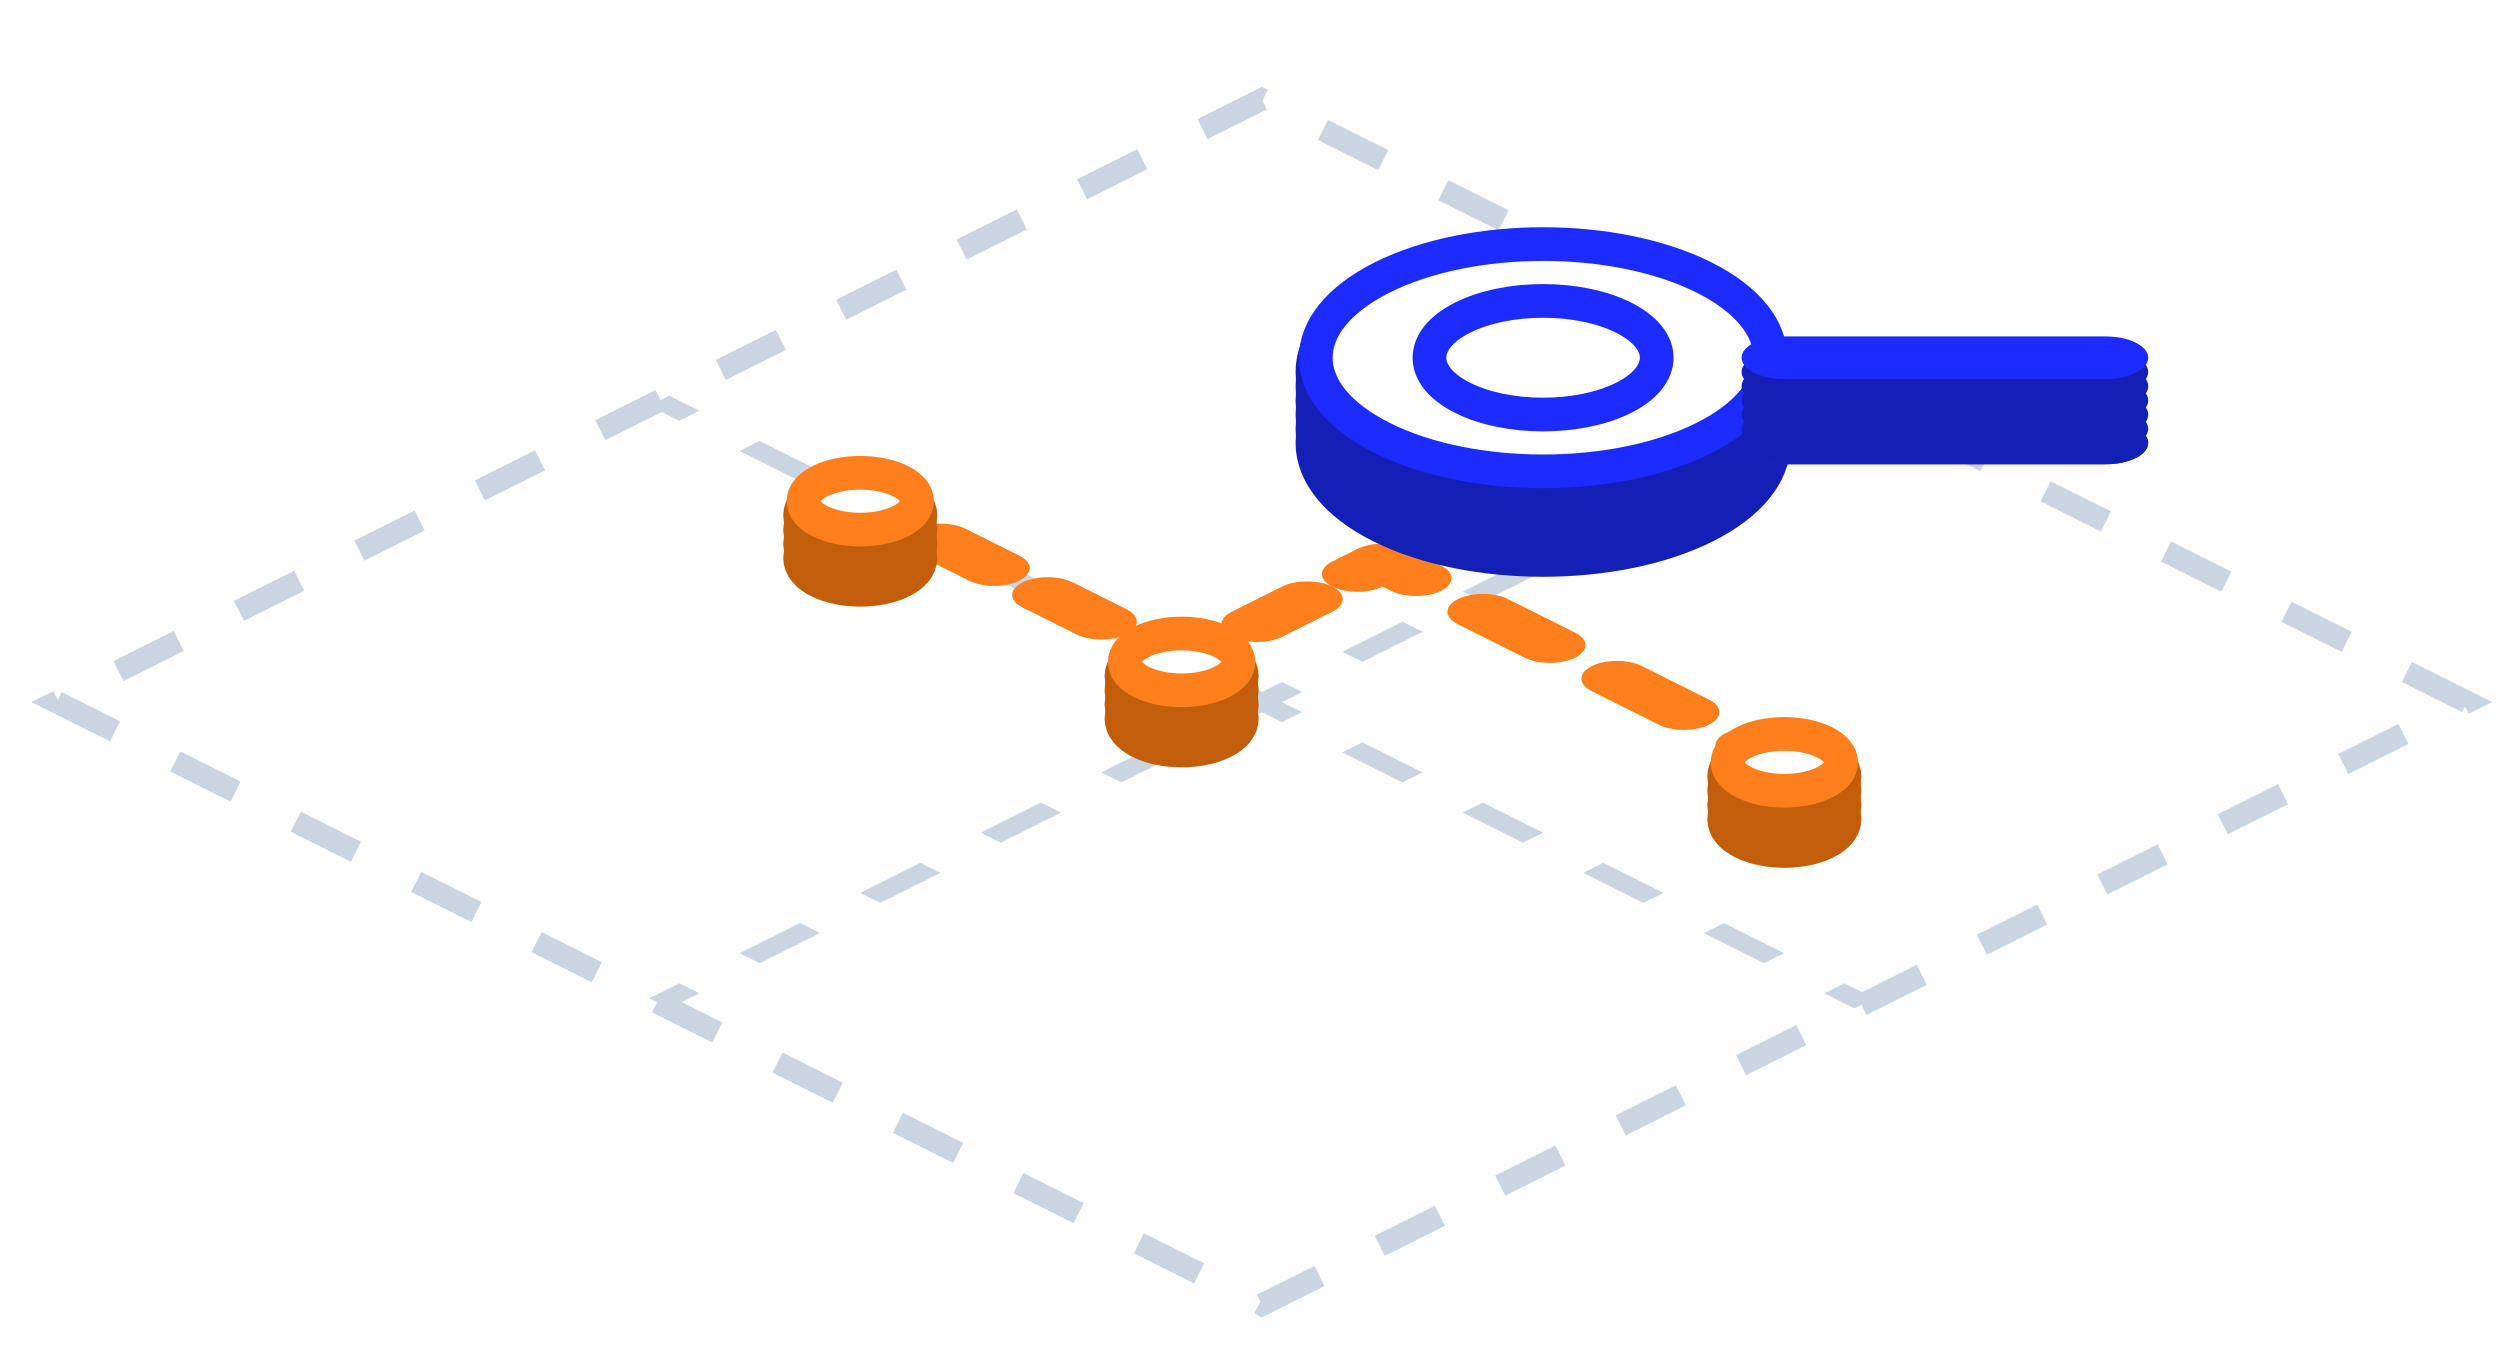
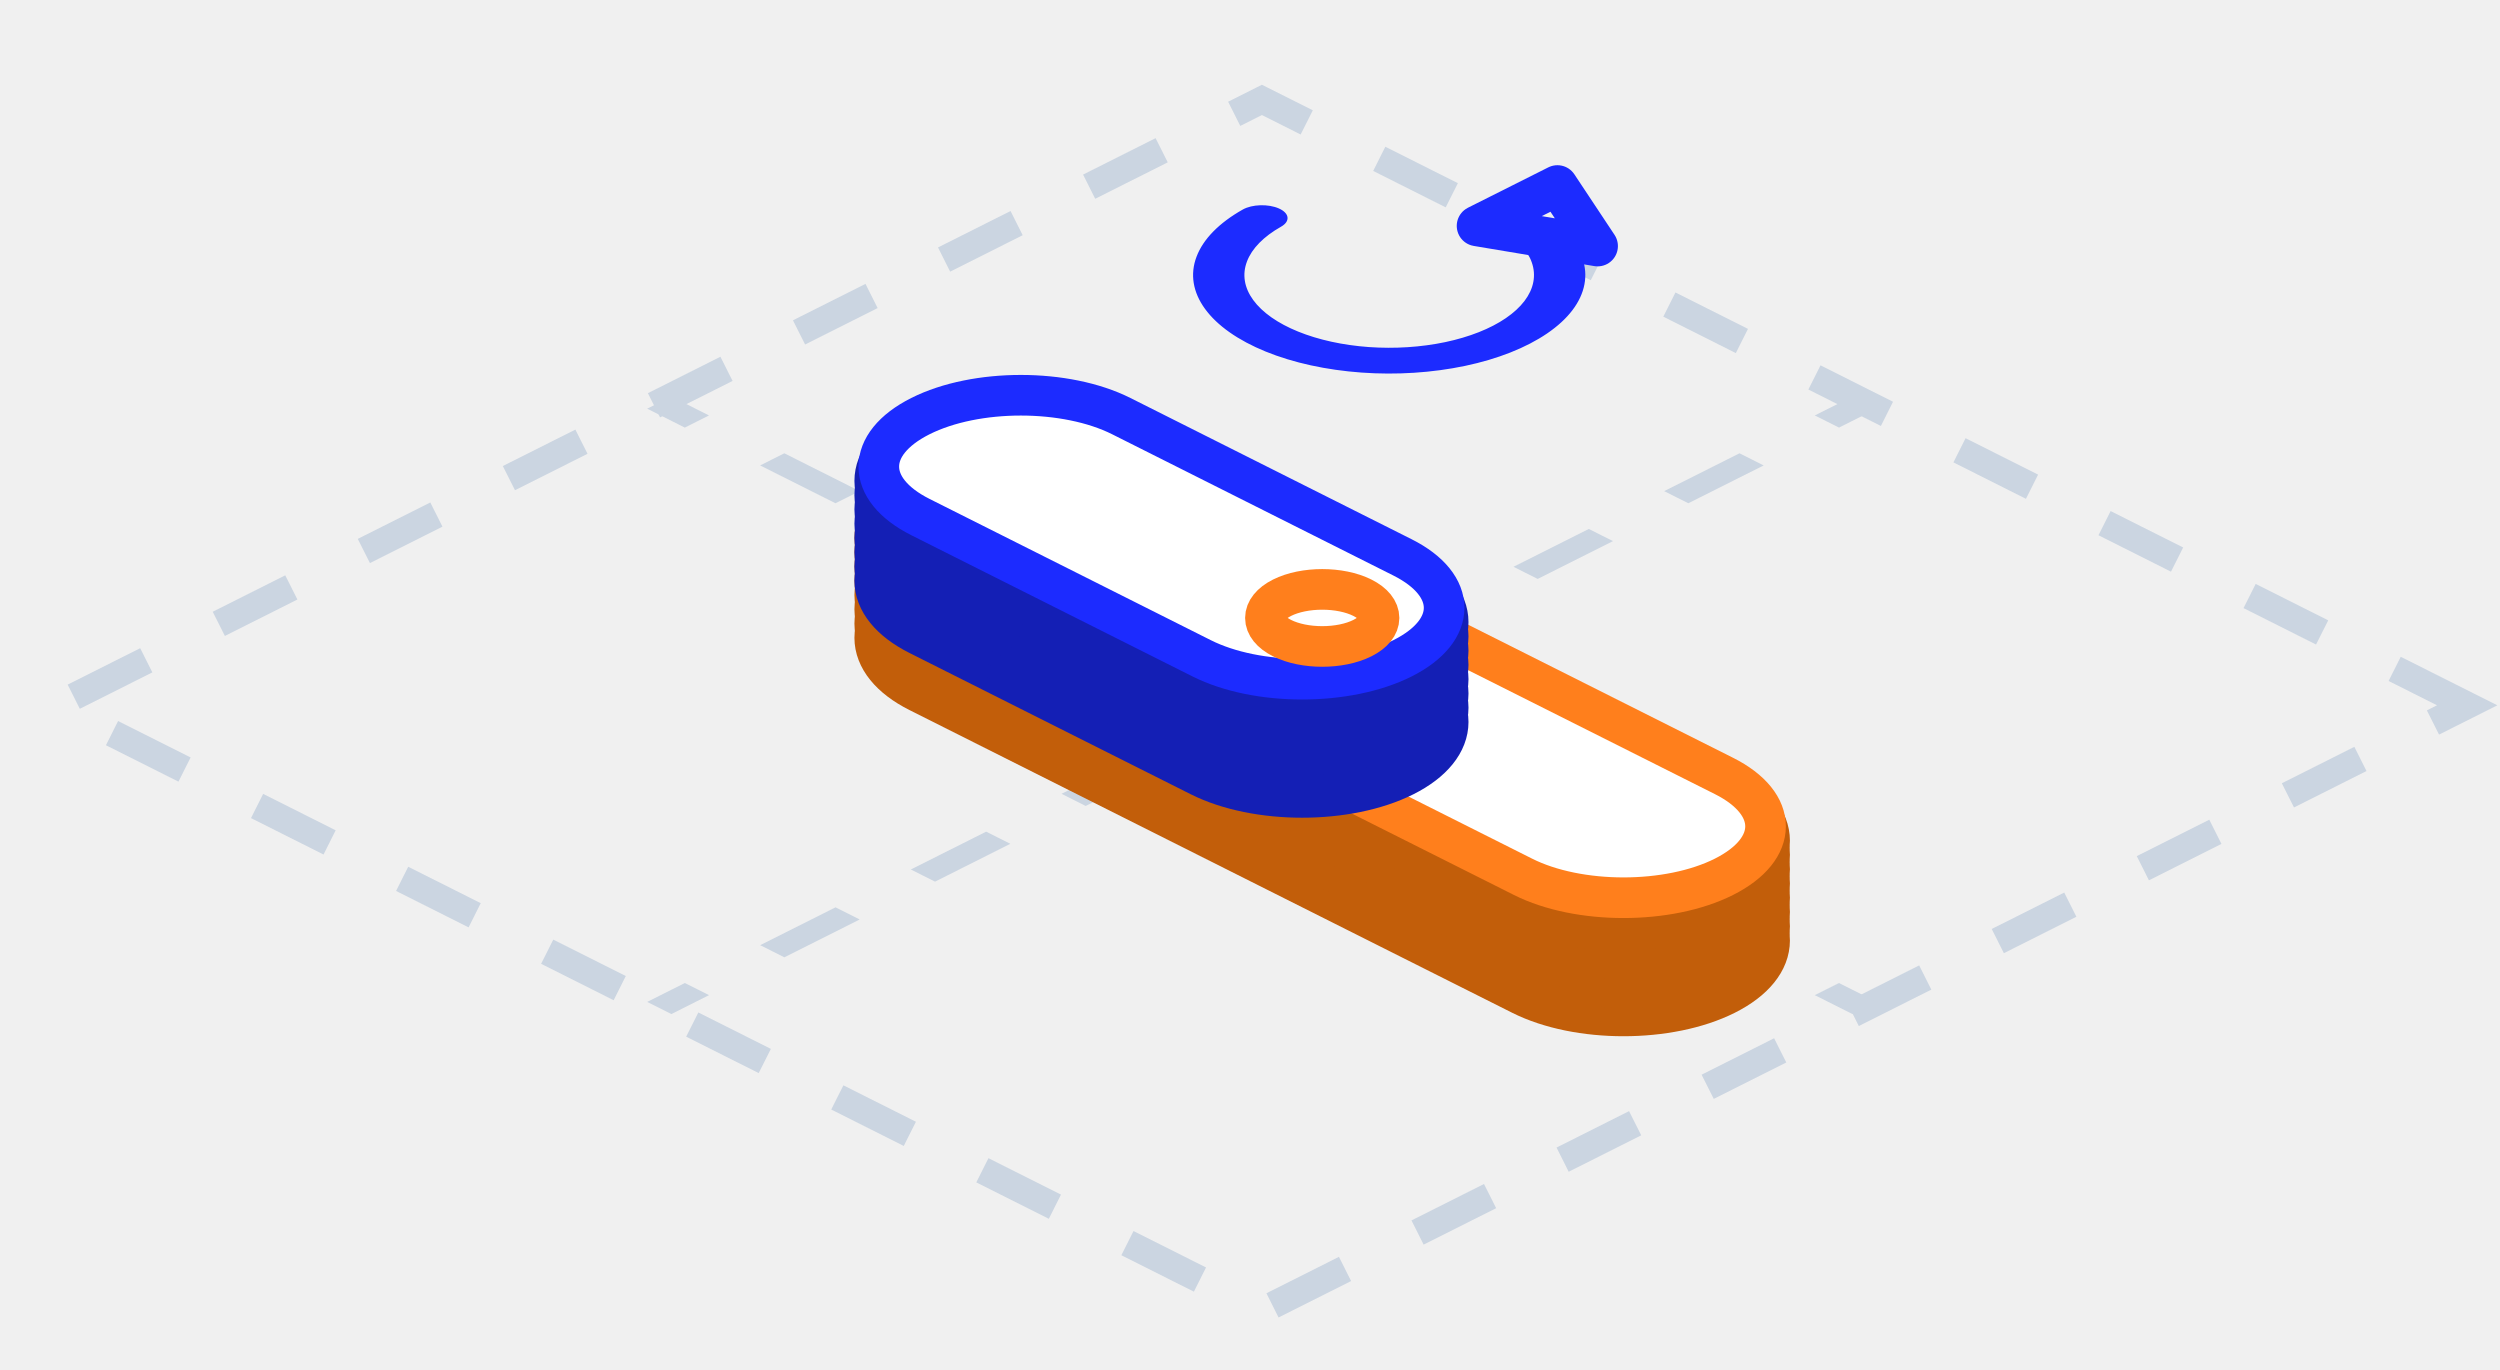
- <svg xmlns="http://www.w3.org/2000/svg" width="88" height="48" viewBox="0 0 88 48" fill="none">
-   <g clip-path="url(#clip0_1308_8226)">
-     <rect width="88" height="48" fill="white" />
-     <path d="M86.844 24.713L44.418 3.5L1.992 24.713L44.418 45.927L86.844 24.713Z" stroke="#CBD5E1" stroke-width="0.791" stroke-dasharray="2.37 2.37" />
-     <path d="M65.633 14.107L65.279 13.93L64.219 14.46L64.572 14.637L64.926 14.814L65.986 14.284L65.633 14.107ZM62.451 15.698L62.097 15.521L59.976 16.582L60.33 16.758L60.683 16.935L62.804 15.874L62.451 15.698ZM58.208 17.819L57.855 17.642L55.733 18.703L56.087 18.88L56.44 19.056L58.562 17.996L58.208 17.819ZM53.966 19.94L53.612 19.764L51.491 20.824L51.844 21.001L52.198 21.178L54.319 20.117L53.966 19.94ZM49.723 22.062L49.369 21.885L47.248 22.945L47.602 23.122L47.955 23.299L50.077 22.238L49.723 22.062ZM45.48 24.183L45.127 24.006L43.005 25.067L43.359 25.244L43.712 25.42L45.834 24.36L45.48 24.183ZM41.238 26.304L40.884 26.128L38.763 27.188L39.116 27.365L39.47 27.542L41.591 26.481L41.238 26.304ZM36.995 28.426L36.641 28.249L34.52 29.309L34.874 29.486L35.227 29.663L37.349 28.602L36.995 28.426ZM32.752 30.547L32.399 30.37L30.277 31.431L30.631 31.608L30.985 31.784L33.106 30.724L32.752 30.547ZM28.51 32.668L28.156 32.492L26.035 33.552L26.388 33.729L26.742 33.906L28.863 32.845L28.51 32.668ZM24.267 34.79L23.913 34.613L22.853 35.143L23.206 35.32L23.56 35.497L24.621 34.966L24.267 34.79Z" fill="#CBD5E1" />
-     <path d="M23.203 14.107L22.85 14.284L23.91 14.814L24.264 14.637L24.617 14.46L23.557 13.93L23.203 14.107ZM26.385 15.698L26.032 15.874L28.153 16.935L28.506 16.758L28.86 16.582L26.739 15.521L26.385 15.698ZM30.628 17.819L30.274 17.996L32.395 19.056L32.749 18.88L33.103 18.703L30.981 17.642L30.628 17.819ZM34.87 19.94L34.517 20.117L36.638 21.178L36.992 21.001L37.345 20.824L35.224 19.764L34.87 19.94ZM39.113 22.062L38.76 22.238L40.881 23.299L41.234 23.122L41.588 22.945L39.467 21.885L39.113 22.062ZM43.356 24.183L43.002 24.36L45.123 25.42L45.477 25.244L45.831 25.067L43.709 24.006L43.356 24.183ZM47.598 26.304L47.245 26.481L49.366 27.542L49.72 27.365L50.073 27.188L47.952 26.128L47.598 26.304ZM51.841 28.426L51.487 28.602L53.609 29.663L53.962 29.486L54.316 29.309L52.194 28.249L51.841 28.426ZM56.084 30.547L55.73 30.724L57.851 31.784L58.205 31.608L58.559 31.431L56.437 30.37L56.084 30.547ZM60.326 32.668L59.973 32.845L62.094 33.906L62.447 33.729L62.801 33.552L60.68 32.492L60.326 32.668ZM64.569 34.79L64.215 34.966L65.276 35.497L65.629 35.32L65.983 35.143L64.922 34.613L64.569 34.79Z" fill="#CBD5E1" />
-     <path d="M31.164 17.201C30.676 16.956 29.885 16.956 29.397 17.201C28.909 17.445 28.909 17.84 29.397 18.084L30.28 17.642L31.164 17.201ZM41.594 23.299L40.71 23.741C41.199 23.985 41.99 23.985 42.478 23.741L41.594 23.299ZM48.665 19.764L49.549 19.322C49.061 19.078 48.27 19.078 47.781 19.322L48.665 19.764ZM61.923 27.277C62.412 27.521 63.203 27.521 63.691 27.277C64.179 27.033 64.179 26.637 63.691 26.393L62.807 26.835L61.923 27.277ZM30.339 18.556C30.828 18.8 31.619 18.8 32.107 18.556C32.595 18.312 32.595 17.916 32.107 17.672L31.223 18.114L30.339 18.556ZM33.993 18.615C33.505 18.371 32.713 18.371 32.225 18.615C31.737 18.859 31.737 19.255 32.225 19.499L33.109 19.057L33.993 18.615ZM34.111 20.441C34.599 20.686 35.39 20.686 35.878 20.441C36.367 20.197 36.367 19.802 35.878 19.558L34.995 20L34.111 20.441ZM37.764 20.5C37.276 20.256 36.484 20.256 35.996 20.5C35.508 20.744 35.508 21.14 35.996 21.384L36.88 20.942L37.764 20.5ZM37.882 22.327C38.37 22.571 39.161 22.571 39.65 22.327C40.138 22.083 40.138 21.687 39.65 21.443L38.766 21.885L37.882 22.327ZM41.535 22.386C41.047 22.142 40.256 22.142 39.767 22.386C39.279 22.63 39.279 23.026 39.767 23.27L40.651 22.828L41.535 22.386ZM43.362 23.299C43.85 23.055 43.85 22.66 43.362 22.415C42.874 22.171 42.082 22.171 41.594 22.415L42.478 22.857L43.362 23.299ZM43.362 21.532C42.874 21.776 42.874 22.171 43.362 22.415C43.85 22.66 44.642 22.66 45.13 22.415L44.246 21.974L43.362 21.532ZM46.898 21.532C47.386 21.288 47.386 20.892 46.898 20.648C46.409 20.404 45.618 20.404 45.13 20.648L46.014 21.09L46.898 21.532ZM46.898 19.764C46.409 20.008 46.409 20.404 46.898 20.648C47.386 20.892 48.177 20.892 48.665 20.648L47.781 20.206L46.898 19.764ZM48.96 20.795C49.448 21.039 50.239 21.039 50.728 20.795C51.216 20.551 51.216 20.155 50.728 19.911L49.844 20.353L48.96 20.795ZM53.085 21.09C52.596 20.846 51.805 20.846 51.317 21.09C50.829 21.334 50.829 21.729 51.317 21.974L52.201 21.532L53.085 21.09ZM53.674 23.152C54.162 23.396 54.954 23.396 55.442 23.152C55.93 22.908 55.93 22.512 55.442 22.268L54.558 22.71L53.674 23.152ZM57.799 23.447C57.311 23.203 56.519 23.203 56.031 23.447C55.543 23.691 55.543 24.086 56.031 24.331L56.915 23.889L57.799 23.447ZM58.388 25.509C58.876 25.753 59.668 25.753 60.156 25.509C60.644 25.265 60.644 24.869 60.156 24.625L59.272 25.067L58.388 25.509ZM62.513 25.804C62.025 25.56 61.233 25.56 60.745 25.804C60.257 26.048 60.257 26.444 60.745 26.688L61.629 26.246L62.513 25.804ZM30.28 17.642L29.397 18.084L30.339 18.556L31.223 18.114L32.107 17.672L31.164 17.201L30.28 17.642ZM33.109 19.057L32.225 19.499L34.111 20.441L34.995 20L35.878 19.558L33.993 18.615L33.109 19.057ZM36.88 20.942L35.996 21.384L37.882 22.327L38.766 21.885L39.65 21.443L37.764 20.5L36.88 20.942ZM40.651 22.828L39.767 23.27L40.71 23.741L41.594 23.299L42.478 22.857L41.535 22.386L40.651 22.828ZM41.594 23.299L42.478 23.741L43.362 23.299L42.478 22.857L41.594 22.415L40.71 22.857L41.594 23.299ZM44.246 21.974L45.13 22.415L46.898 21.532L46.014 21.09L45.13 20.648L43.362 21.532L44.246 21.974ZM47.781 20.206L48.665 20.648L49.549 20.206L48.665 19.764L47.781 19.322L46.898 19.764L47.781 20.206ZM48.665 19.764L47.781 20.206L48.96 20.795L49.844 20.353L50.728 19.911L49.549 19.322L48.665 19.764ZM52.201 21.532L51.317 21.974L53.674 23.152L54.558 22.71L55.442 22.268L53.085 21.09L52.201 21.532ZM56.915 23.889L56.031 24.331L58.388 25.509L59.272 25.067L60.156 24.625L57.799 23.447L56.915 23.889ZM61.629 26.246L60.745 26.688L61.923 27.277L62.807 26.835L63.691 26.393L62.513 25.804L61.629 26.246Z" fill="#FF7F1C" />
-     <path d="M28.867 20.349C29.648 20.74 30.914 20.74 31.695 20.349C32.477 19.959 32.477 19.326 31.695 18.935C30.914 18.545 29.648 18.545 28.867 18.935C28.086 19.326 28.086 19.959 28.867 20.349Z" fill="white" stroke="#FF7F1C" stroke-width="1.186" stroke-linecap="round" stroke-linejoin="round" />
-     <path d="M40.179 26.006C40.961 26.397 42.227 26.397 43.008 26.006C43.789 25.616 43.789 24.983 43.008 24.592C42.227 24.202 40.961 24.202 40.179 24.592C39.398 24.983 39.398 25.616 40.179 26.006Z" fill="white" stroke="#FF7F1C" stroke-width="1.186" stroke-linecap="round" stroke-linejoin="round" />
-     <path d="M61.394 29.542C62.175 29.932 63.442 29.932 64.223 29.542C65.004 29.151 65.004 28.518 64.223 28.128C63.442 27.737 62.175 27.737 61.394 28.128C60.613 28.518 60.613 29.151 61.394 29.542Z" fill="white" stroke="#FF7F1C" stroke-width="1.186" stroke-linecap="round" stroke-linejoin="round" />
-     <path d="M28.867 20.349C29.648 20.74 30.914 20.74 31.695 20.349C32.477 19.959 32.477 19.326 31.695 18.935C30.914 18.545 29.648 18.545 28.867 18.935C28.086 19.326 28.086 19.959 28.867 20.349Z" fill="#C25E0A" stroke="#C25E0A" stroke-width="1.423" stroke-linecap="round" stroke-linejoin="round" />
-     <path d="M40.179 26.006C40.961 26.397 42.227 26.397 43.008 26.006C43.789 25.616 43.789 24.983 43.008 24.592C42.227 24.202 40.961 24.202 40.179 24.592C39.398 24.983 39.398 25.616 40.179 26.006Z" fill="#C25E0A" stroke="#C25E0A" stroke-width="1.423" stroke-linecap="round" stroke-linejoin="round" />
-     <path d="M61.394 29.542C62.175 29.932 63.442 29.932 64.223 29.542C65.004 29.151 65.004 28.518 64.223 28.128C63.442 27.737 62.175 27.737 61.394 28.128C60.613 28.518 60.613 29.151 61.394 29.542Z" fill="#C25E0A" stroke="#C25E0A" stroke-width="1.423" stroke-linecap="round" stroke-linejoin="round" />
-     <path d="M28.867 19.849C29.648 20.24 30.914 20.24 31.695 19.849C32.477 19.459 32.477 18.826 31.695 18.435C30.914 18.045 29.648 18.045 28.867 18.435C28.086 18.826 28.086 19.459 28.867 19.849Z" fill="#C25E0A" stroke="#C25E0A" stroke-width="1.423" stroke-linecap="round" stroke-linejoin="round" />
-     <path d="M40.179 25.506C40.961 25.897 42.227 25.897 43.008 25.506C43.789 25.116 43.789 24.483 43.008 24.092C42.227 23.702 40.961 23.702 40.179 24.092C39.398 24.483 39.398 25.116 40.179 25.506Z" fill="#C25E0A" stroke="#C25E0A" stroke-width="1.423" stroke-linecap="round" stroke-linejoin="round" />
-     <path d="M61.394 29.042C62.175 29.432 63.442 29.432 64.223 29.042C65.004 28.651 65.004 28.018 64.223 27.628C63.442 27.237 62.175 27.237 61.394 27.628C60.613 28.018 60.613 28.651 61.394 29.042Z" fill="#C25E0A" stroke="#C25E0A" stroke-width="1.423" stroke-linecap="round" stroke-linejoin="round" />
-     <path d="M28.867 19.349C29.648 19.74 30.914 19.74 31.695 19.349C32.477 18.959 32.477 18.326 31.695 17.935C30.914 17.545 29.648 17.545 28.867 17.935C28.086 18.326 28.086 18.959 28.867 19.349Z" fill="#C25E0A" stroke="#C25E0A" stroke-width="1.423" stroke-linecap="round" stroke-linejoin="round" />
-     <path d="M40.179 25.006C40.961 25.397 42.227 25.397 43.008 25.006C43.789 24.616 43.789 23.983 43.008 23.592C42.227 23.202 40.961 23.202 40.179 23.592C39.398 23.983 39.398 24.616 40.179 25.006Z" fill="#C25E0A" stroke="#C25E0A" stroke-width="1.423" stroke-linecap="round" stroke-linejoin="round" />
-     <path d="M61.394 28.542C62.175 28.932 63.442 28.932 64.223 28.542C65.004 28.151 65.004 27.518 64.223 27.128C63.442 26.737 62.175 26.737 61.394 27.128C60.613 27.518 60.613 28.151 61.394 28.542Z" fill="#C25E0A" stroke="#C25E0A" stroke-width="1.423" stroke-linecap="round" stroke-linejoin="round" />
-     <path d="M28.867 18.849C29.648 19.24 30.914 19.24 31.695 18.849C32.477 18.459 32.477 17.826 31.695 17.435C30.914 17.045 29.648 17.045 28.867 17.435C28.086 17.826 28.086 18.459 28.867 18.849Z" fill="#C25E0A" stroke="#C25E0A" stroke-width="1.423" stroke-linecap="round" stroke-linejoin="round" />
-     <path d="M40.179 24.506C40.961 24.897 42.227 24.897 43.008 24.506C43.789 24.116 43.789 23.483 43.008 23.092C42.227 22.702 40.961 22.702 40.179 23.092C39.398 23.483 39.398 24.116 40.179 24.506Z" fill="#C25E0A" stroke="#C25E0A" stroke-width="1.423" stroke-linecap="round" stroke-linejoin="round" />
-     <path d="M61.394 28.042C62.175 28.432 63.442 28.432 64.223 28.042C65.004 27.651 65.004 27.018 64.223 26.628C63.442 26.237 62.175 26.237 61.394 26.628C60.613 27.018 60.613 27.651 61.394 28.042Z" fill="#C25E0A" stroke="#C25E0A" stroke-width="1.423" stroke-linecap="round" stroke-linejoin="round" />
-     <path d="M28.867 18.349C29.648 18.74 30.914 18.74 31.695 18.349C32.477 17.959 32.477 17.326 31.695 16.935C30.914 16.545 29.648 16.545 28.867 16.935C28.086 17.326 28.086 17.959 28.867 18.349Z" fill="white" stroke="#FF7F1C" stroke-width="1.186" stroke-linecap="round" stroke-linejoin="round" />
-     <path d="M40.179 24.006C40.961 24.397 42.227 24.397 43.008 24.006C43.789 23.616 43.789 22.983 43.008 22.592C42.227 22.202 40.961 22.202 40.179 22.592C39.398 22.983 39.398 23.616 40.179 24.006Z" fill="white" stroke="#FF7F1C" stroke-width="1.186" stroke-linecap="round" stroke-linejoin="round" />
-     <path d="M61.394 27.542C62.175 27.932 63.442 27.932 64.223 27.542C65.004 27.151 65.004 26.518 64.223 26.128C63.442 25.737 62.175 25.737 61.394 26.128C60.613 26.518 60.613 27.151 61.394 27.542Z" fill="white" stroke="#FF7F1C" stroke-width="1.186" stroke-linecap="round" stroke-linejoin="round" />
-     <path d="M48.66 18.42C51.784 19.982 56.849 19.982 59.973 18.42C63.097 16.858 63.097 14.326 59.973 12.764C56.849 11.201 51.784 11.201 48.66 12.764C45.535 14.326 45.535 16.858 48.66 18.42Z" fill="white" stroke="#1C2BFF" stroke-width="1.186" stroke-linecap="round" stroke-linejoin="round" />
-     <path d="M48.66 18.42C51.784 19.982 56.849 19.982 59.973 18.42C63.097 16.858 63.097 14.326 59.973 12.764C56.849 11.201 51.784 11.201 48.66 12.764C45.535 14.326 45.535 16.858 48.66 18.42Z" fill="#141FB5" stroke="#141FB5" stroke-width="1.423" stroke-linecap="round" stroke-linejoin="round" />
-     <path d="M48.66 17.92C51.784 19.482 56.849 19.482 59.973 17.92C63.097 16.358 63.097 13.826 59.973 12.264C56.849 10.701 51.784 10.701 48.66 12.264C45.535 13.826 45.535 16.358 48.66 17.92Z" fill="#141FB5" stroke="#141FB5" stroke-width="1.423" stroke-linecap="round" stroke-linejoin="round" />
-     <path d="M48.66 17.42C51.784 18.982 56.849 18.982 59.973 17.42C63.097 15.858 63.097 13.326 59.973 11.764C56.849 10.201 51.784 10.201 48.66 11.764C45.535 13.326 45.535 15.858 48.66 17.42Z" fill="#141FB5" stroke="#141FB5" stroke-width="1.423" stroke-linecap="round" stroke-linejoin="round" />
-     <path d="M48.66 16.92C51.784 18.482 56.849 18.482 59.973 16.92C63.097 15.358 63.097 12.826 59.973 11.264C56.849 9.701 51.784 9.701 48.66 11.264C45.535 12.826 45.535 15.358 48.66 16.92Z" fill="#141FB5" stroke="#141FB5" stroke-width="1.423" stroke-linecap="round" stroke-linejoin="round" />
-     <path d="M48.66 16.42C51.784 17.982 56.849 17.982 59.973 16.42C63.097 14.858 63.097 12.326 59.973 10.764C56.849 9.201 51.784 9.201 48.66 10.764C45.535 12.326 45.535 14.858 48.66 16.42Z" fill="#141FB5" stroke="#141FB5" stroke-width="1.423" stroke-linecap="round" stroke-linejoin="round" />
-     <path d="M48.66 15.92C51.784 17.482 56.849 17.482 59.973 15.92C63.097 14.358 63.097 11.826 59.973 10.264C56.849 8.701 51.784 8.701 48.66 10.264C45.535 11.826 45.535 14.358 48.66 15.92Z" fill="#141FB5" stroke="#141FB5" stroke-width="1.423" stroke-linecap="round" stroke-linejoin="round" />
-     <path d="M48.66 15.42C51.784 16.982 56.849 16.982 59.973 15.42C63.097 13.858 63.097 11.326 59.973 9.763C56.849 8.201 51.784 8.201 48.66 9.763C45.535 11.326 45.535 13.858 48.66 15.42Z" fill="white" stroke="#1C2BFF" stroke-width="1.186" stroke-linecap="round" stroke-linejoin="round" />
-     <path d="M51.488 14.006C53.05 14.787 55.583 14.787 57.145 14.006C58.707 13.225 58.707 11.959 57.145 11.178C55.583 10.397 53.05 10.397 51.488 11.178C49.926 11.959 49.926 13.225 51.488 14.006Z" stroke="#1C2BFF" stroke-width="1.186" stroke-linecap="round" stroke-linejoin="round" />
-     <path d="M62.804 14.842C61.976 14.842 61.304 15.178 61.304 15.592C61.304 16.006 61.976 16.342 62.804 16.342L62.804 15.592L62.804 14.842ZM74.118 16.342C74.946 16.342 75.618 16.006 75.618 15.592C75.618 15.178 74.946 14.842 74.118 14.842L74.118 15.592L74.118 16.342ZM62.804 15.592L62.804 16.342H74.118L74.118 15.592L74.118 14.842H62.804L62.804 15.592Z" fill="#1C2BFF" />
-     <path d="M62.804 14.842C61.976 14.842 61.304 15.178 61.304 15.592C61.304 16.006 61.976 16.342 62.804 16.342L62.804 15.592L62.804 14.842ZM74.118 16.342C74.946 16.342 75.618 16.006 75.618 15.592C75.618 15.178 74.946 14.842 74.118 14.842L74.118 15.592L74.118 16.342ZM62.804 15.592L62.804 16.342H74.118L74.118 15.592L74.118 14.842H62.804L62.804 15.592Z" fill="#141FB5" />
-     <path d="M62.804 14.342C61.976 14.342 61.304 14.678 61.304 15.092C61.304 15.506 61.976 15.842 62.804 15.842L62.804 15.092L62.804 14.342ZM74.118 15.842C74.946 15.842 75.618 15.506 75.618 15.092C75.618 14.678 74.946 14.342 74.118 14.342L74.118 15.092L74.118 15.842ZM62.804 15.092L62.804 15.842H74.118L74.118 15.092L74.118 14.342H62.804L62.804 15.092Z" fill="#141FB5" />
-     <path d="M62.804 13.842C61.976 13.842 61.304 14.178 61.304 14.592C61.304 15.006 61.976 15.342 62.804 15.342L62.804 14.592L62.804 13.842ZM74.118 15.342C74.946 15.342 75.618 15.006 75.618 14.592C75.618 14.178 74.946 13.842 74.118 13.842L74.118 14.592L74.118 15.342ZM62.804 14.592L62.804 15.342H74.118L74.118 14.592L74.118 13.842H62.804L62.804 14.592Z" fill="#141FB5" />
-     <path d="M62.804 13.342C61.976 13.342 61.304 13.678 61.304 14.092C61.304 14.506 61.976 14.842 62.804 14.842L62.804 14.092L62.804 13.342ZM74.118 14.842C74.946 14.842 75.618 14.506 75.618 14.092C75.618 13.678 74.946 13.342 74.118 13.342L74.118 14.092L74.118 14.842ZM62.804 14.092L62.804 14.842H74.118L74.118 14.092L74.118 13.342H62.804L62.804 14.092Z" fill="#141FB5" />
-     <path d="M62.804 12.842C61.976 12.842 61.304 13.178 61.304 13.592C61.304 14.006 61.976 14.342 62.804 14.342L62.804 13.592L62.804 12.842ZM74.118 14.342C74.946 14.342 75.618 14.006 75.618 13.592C75.618 13.178 74.946 12.842 74.118 12.842L74.118 13.592L74.118 14.342ZM62.804 13.592L62.804 14.342H74.118L74.118 13.592L74.118 12.842H62.804L62.804 13.592Z" fill="#141FB5" />
-     <path d="M62.804 12.342C61.976 12.342 61.304 12.678 61.304 13.092C61.304 13.506 61.976 13.842 62.804 13.842L62.804 13.092L62.804 12.342ZM74.118 13.842C74.946 13.842 75.618 13.506 75.618 13.092C75.618 12.678 74.946 12.342 74.118 12.342L74.118 13.092L74.118 13.842ZM62.804 13.092L62.804 13.842H74.118L74.118 13.092L74.118 12.342H62.804L62.804 13.092Z" fill="#141FB5" />
-     <path d="M62.804 11.842C61.976 11.842 61.304 12.178 61.304 12.592C61.304 13.006 61.976 13.342 62.804 13.342L62.804 12.592L62.804 11.842ZM74.118 13.342C74.946 13.342 75.618 13.006 75.618 12.592C75.618 12.178 74.946 11.842 74.118 11.842L74.118 12.592L74.118 13.342ZM62.804 12.592L62.804 13.342H74.118L74.118 12.592L74.118 11.842H62.804L62.804 12.592Z" fill="#1C2BFF" />
-   </g>
-   <defs>
-     <clipPath id="clip0_1308_8226">
-       <rect width="88" height="48" fill="white" />
-     </clipPath>
-   </defs>
+ <svg xmlns="http://www.w3.org/2000/svg" width="73" height="40" viewBox="0 0 73 40" fill="none">
+   <path d="M72.042 20.595L36.848 2.917L1.653 20.595L36.848 38.272L72.042 20.595Z" stroke="#CBD5E1" stroke-width="0.791" stroke-dasharray="2.37 2.37" />
+   <path d="M54.445 11.756L54.092 11.578L52.992 12.131L53.346 12.308L53.699 12.486L54.798 11.933L54.445 11.756ZM51.146 13.413L50.793 13.236L48.593 14.341L48.946 14.518L49.299 14.695L51.499 13.591L51.146 13.413ZM46.746 15.623L46.393 15.445L44.194 16.55L44.547 16.728L44.9 16.905L47.1 15.8L46.746 15.623ZM42.347 17.833L41.994 17.655L39.794 18.76L40.148 18.937L40.501 19.115L42.7 18.01L42.347 17.833ZM37.948 20.042L37.595 19.865L35.395 20.97L35.748 21.147L36.101 21.325L38.301 20.22L37.948 20.042ZM33.548 22.252L33.195 22.075L30.996 23.179L31.349 23.357L31.702 23.534L33.902 22.429L33.548 22.252ZM29.149 24.462L28.796 24.284L26.596 25.389L26.95 25.567L27.303 25.744L29.502 24.639L29.149 24.462ZM24.75 26.671L24.397 26.494L22.197 27.599L22.55 27.776L22.903 27.954L25.103 26.849L24.75 26.671ZM20.351 28.881L19.997 28.704L18.897 29.256L19.251 29.433L19.604 29.611L20.704 29.058L20.351 28.881Z" fill="#CBD5E1" />
+   <path d="M19.25 11.756L18.897 11.933L19.997 12.486L20.35 12.308L20.703 12.131L19.603 11.578L19.25 11.756ZM22.549 13.413L22.196 13.591L24.396 14.695L24.749 14.518L25.102 14.341L22.903 13.236L22.549 13.413ZM26.949 15.623L26.596 15.8L28.795 16.905L29.148 16.728L29.502 16.55L27.302 15.445L26.949 15.623ZM31.348 17.833L30.995 18.01L33.195 19.115L33.548 18.937L33.901 18.76L31.701 17.655L31.348 17.833ZM35.748 20.042L35.394 20.22L37.594 21.325L37.947 21.147L38.3 20.97L36.101 19.865L35.748 20.042ZM40.147 22.252L39.794 22.429L41.993 23.534L42.346 23.357L42.7 23.179L40.5 22.075L40.147 22.252ZM44.546 24.462L44.193 24.639L46.393 25.744L46.746 25.567L47.099 25.389L44.899 24.284L44.546 24.462ZM48.946 26.671L48.592 26.849L50.792 27.954L51.145 27.776L51.498 27.599L49.299 26.494L48.946 26.671ZM53.345 28.881L52.992 29.058L54.091 29.611L54.445 29.433L54.798 29.256L53.698 28.704L53.345 28.881Z" fill="#CBD5E1" />
+   <path d="M50.339 25.99L32.742 17.151C31.122 16.338 28.495 16.338 26.876 17.151C25.256 17.965 25.256 19.284 26.876 20.098L44.473 28.936C46.093 29.75 48.719 29.75 50.339 28.936C51.959 28.123 51.959 26.804 50.339 25.99Z" fill="white" stroke="#FF7F1C" stroke-width="1.186" stroke-linecap="round" stroke-linejoin="round" />
+   <path d="M50.339 25.99L32.742 17.151C31.122 16.338 28.495 16.338 26.876 17.151C25.256 17.965 25.256 19.284 26.876 20.098L44.473 28.936C46.093 29.75 48.719 29.75 50.339 28.936C51.959 28.123 51.959 26.804 50.339 25.99Z" fill="#C25E0A" stroke="#C25E0A" stroke-width="1.423" stroke-linecap="round" stroke-linejoin="round" />
+   <path d="M50.339 25.573L32.742 16.734C31.122 15.921 28.495 15.921 26.876 16.734C25.256 17.548 25.256 18.867 26.876 19.681L44.473 28.52C46.093 29.333 48.719 29.333 50.339 28.52C51.959 27.706 51.959 26.387 50.339 25.573Z" fill="#C25E0A" stroke="#C25E0A" stroke-width="1.423" stroke-linecap="round" stroke-linejoin="round" />
+   <path d="M50.339 25.157L32.742 16.318C31.122 15.504 28.495 15.504 26.876 16.318C25.256 17.131 25.256 18.451 26.876 19.264L44.473 28.103C46.093 28.917 48.719 28.917 50.339 28.103C51.959 27.289 51.959 25.97 50.339 25.157Z" fill="#C25E0A" stroke="#C25E0A" stroke-width="1.423" stroke-linecap="round" stroke-linejoin="round" />
+   <path d="M50.339 24.74L32.742 15.901C31.122 15.088 28.495 15.088 26.876 15.901C25.256 16.715 25.256 18.034 26.876 18.848L44.473 27.686C46.093 28.5 48.719 28.5 50.339 27.686C51.959 26.873 51.959 25.554 50.339 24.74Z" fill="#C25E0A" stroke="#C25E0A" stroke-width="1.423" stroke-linecap="round" stroke-linejoin="round" />
+   <path d="M50.339 24.323L32.742 15.484C31.122 14.671 28.495 14.671 26.876 15.484C25.256 16.298 25.256 17.617 26.876 18.431L44.473 27.27C46.093 28.083 48.719 28.083 50.339 27.27C51.959 26.456 51.959 25.137 50.339 24.323Z" fill="#C25E0A" stroke="#C25E0A" stroke-width="1.423" stroke-linecap="round" stroke-linejoin="round" />
+   <path d="M50.339 23.907L32.742 15.068C31.122 14.254 28.495 14.254 26.876 15.068C25.256 15.882 25.256 17.201 26.876 18.014L44.473 26.853C46.093 27.667 48.719 27.667 50.339 26.853C51.959 26.039 51.959 24.72 50.339 23.907Z" fill="#C25E0A" stroke="#C25E0A" stroke-width="1.423" stroke-linecap="round" stroke-linejoin="round" />
+   <path d="M50.339 23.49L32.742 14.651C31.122 13.838 28.495 13.838 26.876 14.651C25.256 15.465 25.256 16.784 26.876 17.598L44.473 26.436C46.093 27.25 48.719 27.25 50.339 26.436C51.959 25.623 51.959 24.304 50.339 23.49Z" fill="#C25E0A" stroke="#C25E0A" stroke-width="1.423" stroke-linecap="round" stroke-linejoin="round" />
+   <path d="M50.339 23.073L32.742 14.234C31.122 13.421 28.495 13.421 26.876 14.234C25.256 15.048 25.256 16.367 26.876 17.181L44.473 26.02C46.093 26.833 48.719 26.833 50.339 26.02C51.959 25.206 51.959 23.887 50.339 23.073Z" fill="#C25E0A" stroke="#C25E0A" stroke-width="1.423" stroke-linecap="round" stroke-linejoin="round" />
+   <path d="M50.339 22.657L32.742 13.818C31.122 13.004 28.495 13.004 26.876 13.818C25.256 14.632 25.256 15.951 26.876 16.764L44.473 25.603C46.093 26.417 48.719 26.417 50.339 25.603C51.959 24.789 51.959 23.47 50.339 22.657Z" fill="white" stroke="#FF7F1C" stroke-width="1.186" stroke-linecap="round" stroke-linejoin="round" />
+   <path d="M40.954 19.61L32.742 15.485C31.122 14.671 28.495 14.671 26.876 15.485C25.256 16.299 25.256 17.617 26.876 18.431L35.088 22.556C36.708 23.369 39.334 23.369 40.954 22.556C42.573 21.742 42.573 20.423 40.954 19.61Z" fill="white" stroke="#1C2BFF" stroke-width="1.186" stroke-linecap="round" stroke-linejoin="round" />
+   <path d="M40.954 19.61L32.742 15.485C31.122 14.671 28.495 14.671 26.876 15.485C25.256 16.299 25.256 17.617 26.876 18.431L35.088 22.556C36.708 23.369 39.334 23.369 40.954 22.556C42.573 21.742 42.573 20.423 40.954 19.61Z" fill="#141FB5" stroke="#141FB5" stroke-width="1.423" stroke-linecap="round" stroke-linejoin="round" />
+   <path d="M40.954 19.193L32.742 15.068C31.122 14.254 28.495 14.254 26.876 15.068C25.256 15.882 25.256 17.201 26.876 18.014L35.088 22.139C36.708 22.953 39.334 22.953 40.954 22.139C42.573 21.325 42.573 20.006 40.954 19.193Z" fill="#141FB5" stroke="#141FB5" stroke-width="1.423" stroke-linecap="round" stroke-linejoin="round" />
+   <path d="M40.954 18.776L32.742 14.651C31.122 13.838 28.495 13.838 26.876 14.651C25.256 15.465 25.256 16.784 26.876 17.598L35.088 21.722C36.708 22.536 39.334 22.536 40.954 21.722C42.573 20.909 42.573 19.59 40.954 18.776Z" fill="#141FB5" stroke="#141FB5" stroke-width="1.423" stroke-linecap="round" stroke-linejoin="round" />
+   <path d="M40.954 18.36L32.742 14.235C31.122 13.421 28.495 13.421 26.876 14.235C25.256 15.049 25.256 16.367 26.876 17.181L35.088 21.306C36.708 22.119 39.334 22.119 40.954 21.306C42.573 20.492 42.573 19.173 40.954 18.36Z" fill="#141FB5" stroke="#141FB5" stroke-width="1.423" stroke-linecap="round" stroke-linejoin="round" />
+   <path d="M40.954 17.943L32.742 13.818C31.122 13.004 28.495 13.004 26.876 13.818C25.256 14.632 25.256 15.951 26.876 16.764L35.088 20.889C36.708 21.703 39.334 21.703 40.954 20.889C42.573 20.075 42.573 18.756 40.954 17.943Z" fill="#141FB5" stroke="#141FB5" stroke-width="1.423" stroke-linecap="round" stroke-linejoin="round" />
+   <path d="M40.954 17.526L32.742 13.401C31.122 12.588 28.495 12.588 26.876 13.401C25.256 14.215 25.256 15.534 26.876 16.348L35.088 20.472C36.708 21.286 39.334 21.286 40.954 20.472C42.573 19.659 42.573 18.34 40.954 17.526Z" fill="#141FB5" stroke="#141FB5" stroke-width="1.423" stroke-linecap="round" stroke-linejoin="round" />
+   <path d="M40.954 17.11L32.742 12.985C31.122 12.171 28.495 12.171 26.876 12.985C25.256 13.799 25.256 15.117 26.876 15.931L35.088 20.056C36.708 20.869 39.334 20.869 40.954 20.056C42.573 19.242 42.573 17.923 40.954 17.11Z" fill="#141FB5" stroke="#141FB5" stroke-width="1.423" stroke-linecap="round" stroke-linejoin="round" />
+   <path d="M40.954 16.693L32.742 12.568C31.122 11.754 28.495 11.754 26.876 12.568C25.256 13.382 25.256 14.701 26.876 15.514L35.088 19.639C36.708 20.453 39.334 20.453 40.954 19.639C42.573 18.825 42.573 17.506 40.954 16.693Z" fill="#141FB5" stroke="#141FB5" stroke-width="1.423" stroke-linecap="round" stroke-linejoin="round" />
+   <path d="M40.954 16.276L32.742 12.151C31.122 11.338 28.495 11.338 26.876 12.151C25.256 12.965 25.256 14.284 26.876 15.098L35.088 19.222C36.708 20.036 39.334 20.036 40.954 19.222C42.573 18.409 42.573 17.09 40.954 16.276Z" fill="white" stroke="#1C2BFF" stroke-width="1.186" stroke-linecap="round" stroke-linejoin="round" />
+   <path d="M37.436 18.633C38.084 18.958 39.135 18.958 39.782 18.633C40.43 18.308 40.43 17.78 39.782 17.454C39.135 17.129 38.084 17.129 37.436 17.454C36.788 17.78 36.788 18.308 37.436 18.633Z" stroke="#FF7F1C" stroke-width="1.186" stroke-linecap="round" stroke-linejoin="round" />
+   <path d="M45.736 6.796C45.559 6.609 45.112 6.529 44.738 6.618C44.364 6.707 44.205 6.932 44.383 7.12L45.06 6.958L45.736 6.796ZM37.407 6.619C37.682 6.464 37.655 6.226 37.346 6.088C37.037 5.95 36.563 5.963 36.288 6.119L36.848 6.369L37.407 6.619ZM45.06 6.958L44.383 7.12C44.711 7.466 44.846 7.851 44.773 8.234L45.519 8.269L46.265 8.305C46.364 7.788 46.181 7.266 45.736 6.796L45.06 6.958ZM45.519 8.269L44.773 8.234C44.701 8.616 44.423 8.981 43.97 9.29L44.573 9.513L45.177 9.736C45.791 9.318 46.167 8.823 46.265 8.305L45.519 8.269ZM44.573 9.513L43.97 9.29C43.517 9.6 42.905 9.841 42.2 9.99L42.49 10.337L42.78 10.684C43.735 10.483 44.563 10.155 45.177 9.736L44.573 9.513ZM42.49 10.337L42.2 9.99C41.495 10.138 40.724 10.188 39.967 10.134L39.861 10.506L39.755 10.879C40.78 10.953 41.825 10.885 42.78 10.684L42.49 10.337ZM39.861 10.506L39.967 10.134C39.21 10.079 38.497 9.923 37.903 9.681L37.431 9.974L36.959 10.266C37.764 10.594 38.73 10.805 39.755 10.879L39.861 10.506ZM37.431 9.974L37.903 9.681C37.309 9.44 36.857 9.122 36.594 8.761L35.89 8.89L35.187 9.02C35.542 9.508 36.155 9.939 36.959 10.266L37.431 9.974ZM35.89 8.89L36.594 8.761C36.331 8.4 36.268 8.011 36.412 7.634L35.675 7.563L34.94 7.493C34.745 8.003 34.831 8.531 35.187 9.02L35.89 8.89ZM35.675 7.563L36.412 7.634C36.555 7.256 36.899 6.906 37.407 6.619L36.848 6.369L36.288 6.119C35.599 6.507 35.133 6.982 34.94 7.493L35.675 7.563Z" fill="#1C2BFF" />
+   <path fill-rule="evenodd" clip-rule="evenodd" d="M45.477 5.417L46.65 7.185L43.13 6.596L45.477 5.417Z" stroke="#1C2BFF" stroke-width="1.186" stroke-linecap="round" stroke-linejoin="round" />
</svg>
